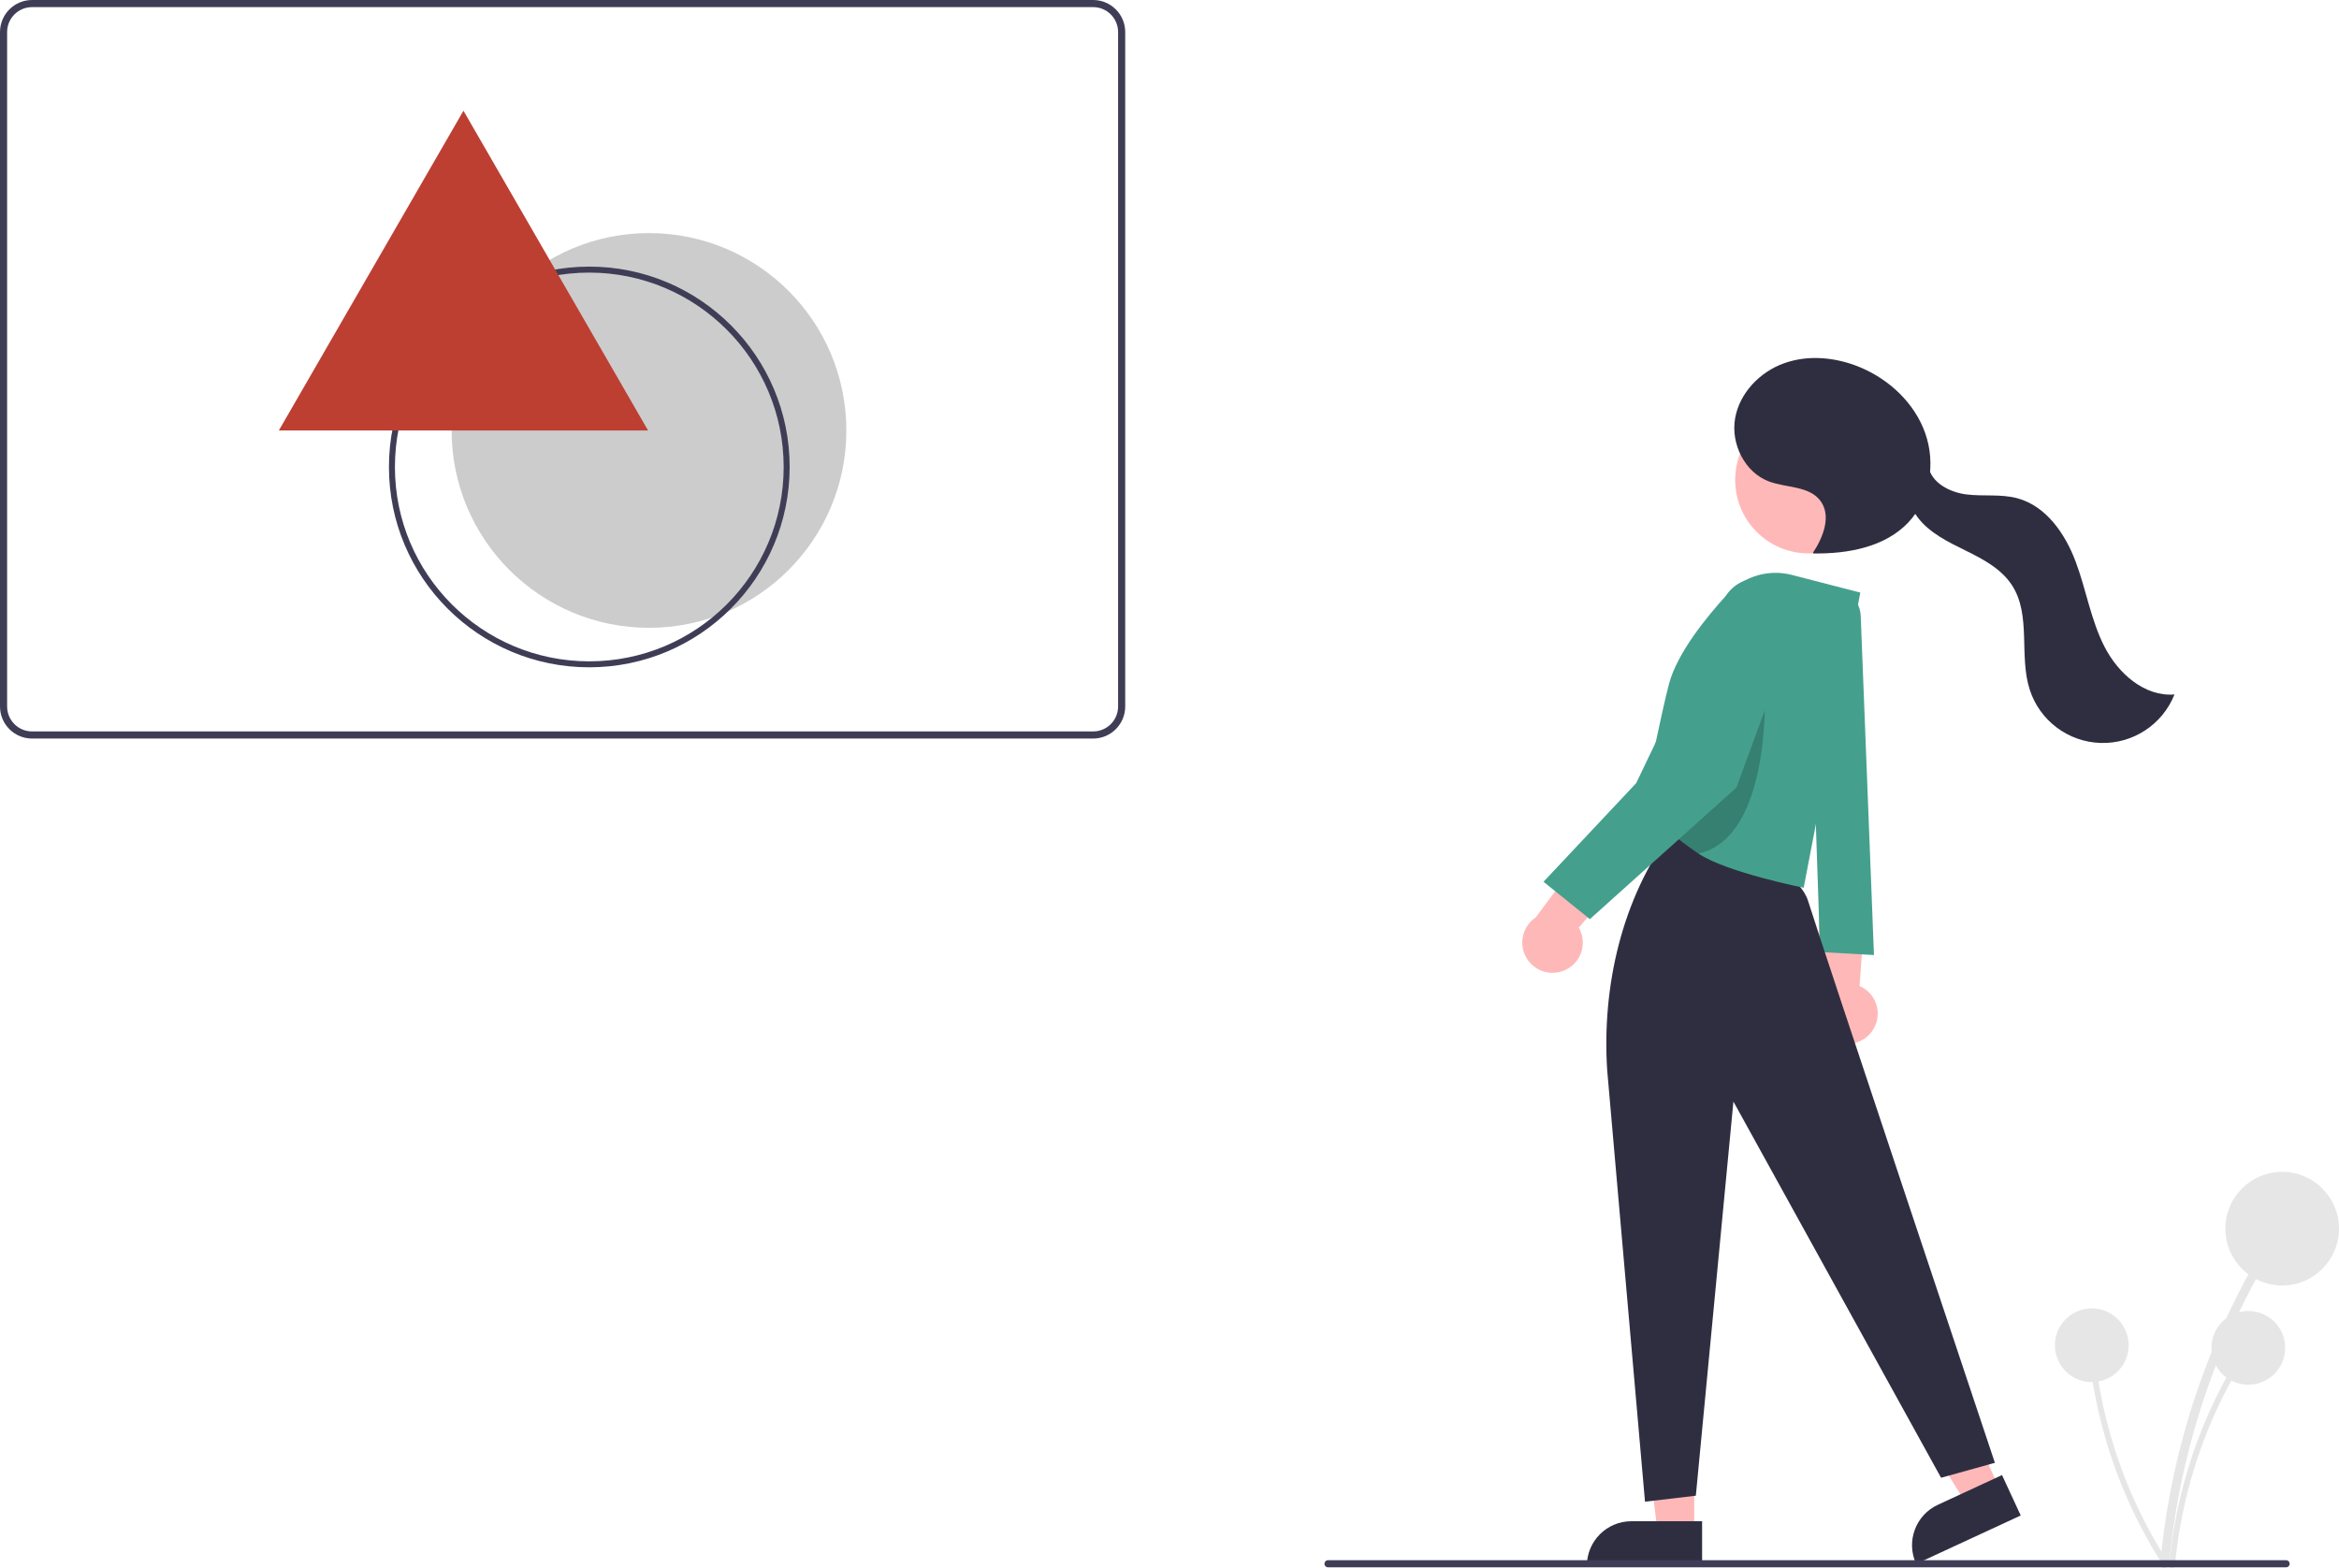
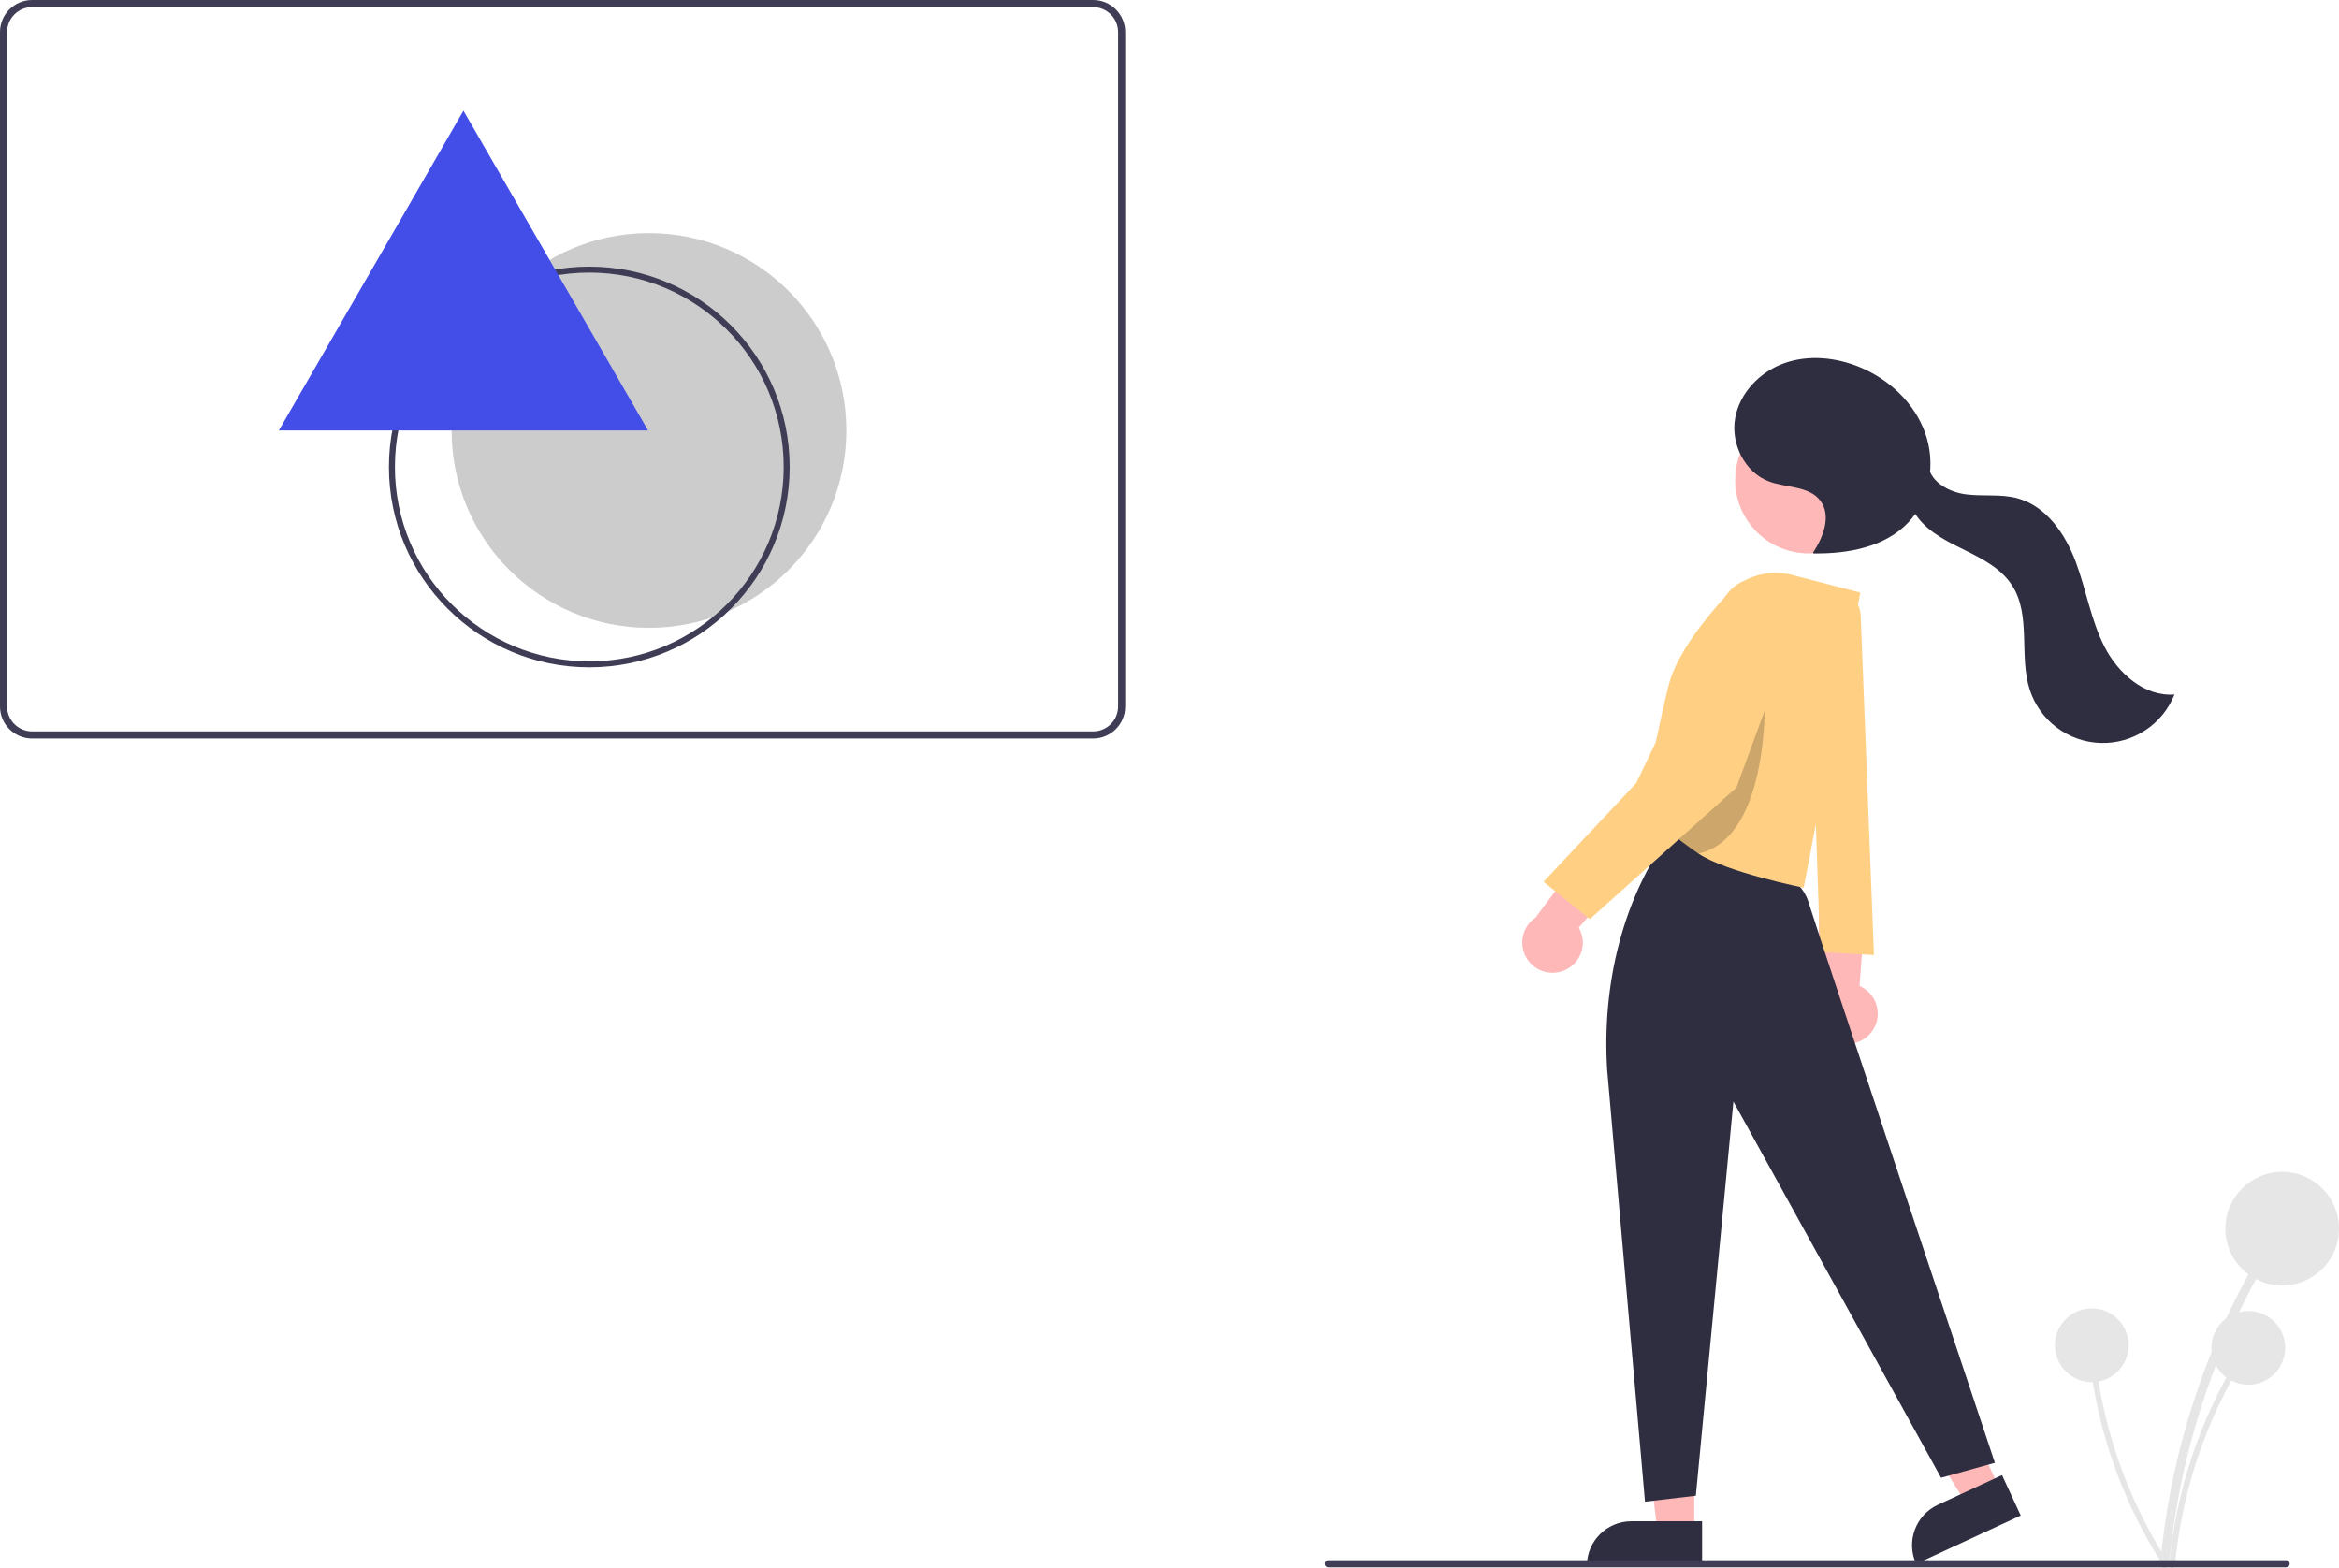
- <svg xmlns="http://www.w3.org/2000/svg" id="fad6bd40-d7a1-475a-8cb8-f1a0445f95b8" data-name="Layer 1" width="782.128" height="524.326" viewBox="0 0 782.128 524.326">
-   <path d="M574.476,434.808H219.652A10.728,10.728,0,0,1,208.936,424.092V198.553A10.728,10.728,0,0,1,219.652,187.837H574.476a10.728,10.728,0,0,1,10.716,10.716V424.092A10.728,10.728,0,0,1,574.476,434.808ZM219.652,190.218a8.345,8.345,0,0,0-8.335,8.335V424.092a8.345,8.345,0,0,0,8.335,8.335H574.476a8.345,8.345,0,0,0,8.335-8.335V198.553a8.345,8.345,0,0,0-8.335-8.335Z" transform="translate(-208.936 -187.837)" fill="#3f3d56" />
-   <circle cx="217.012" cy="143.945" r="65.998" fill="#ccc" />
-   <path d="M934.286,710.726a246.302,246.302,0,0,1,20.385-77.735q4.601-10.278,10.127-20.103c.947-1.685-1.644-3.199-2.59-1.514a249.707,249.707,0,0,0-27.786,76.655q-2.086,11.269-3.136,22.696c-.178,1.922,2.823,1.909,3,0Z" transform="translate(-208.936 -187.837)" fill="#e6e6e6" />
-   <circle cx="763.128" cy="410.863" r="19" fill="#e6e6e6" />
-   <path d="M936.229,711.231a159.788,159.788,0,0,1,13.225-50.43q2.985-6.668,6.57-13.042a.974.974,0,0,0-1.681-.982,161.997,161.997,0,0,0-18.026,49.73q-1.353,7.31-2.034,14.724c-.115,1.247,1.832,1.239,1.946,0Z" transform="translate(-208.936 -187.837)" fill="#e6e6e6" />
-   <circle cx="751.802" cy="450.717" r="12.326" fill="#e6e6e6" />
-   <path d="M933.773,710.067a159.787,159.787,0,0,1-20.59-47.897q-1.748-7.093-2.841-14.324a.974.974,0,0,0-1.929.259,161.997,161.997,0,0,0,16.374,50.298q3.429,6.597,7.452,12.861c.676,1.054,2.206-.15,1.535-1.197Z" transform="translate(-208.936 -187.837)" fill="#e6e6e6" />
-   <circle cx="699.461" cy="449.852" r="12.326" fill="#e6e6e6" />
-   <path d="M835.164,532.328a10.056,10.056,0,0,0-4.418-14.773l2.591-35.641-16.203,9.072.024,32.454a10.11,10.11,0,0,0,18.006,8.887Z" transform="translate(-208.936 -187.837)" fill="#ffb8b8" />
-   <path d="M831.134,393.782l4.43,113.418-18-1-4-119,3.796-1.786A9.665,9.665,0,0,1,831.134,393.782Z" transform="translate(-208.936 -187.837)" fill="#44a08d" />
-   <polygon points="566.53 512.201 554.271 512.201 548.438 464.913 566.532 464.913 566.53 512.201" fill="#ffb8b8" />
-   <path d="M545.513,508.698h23.644a0,0,0,0,1,0,0V523.585a0,0,0,0,1,0,0H530.626a0,0,0,0,1,0,0v0A14.887,14.887,0,0,1,545.513,508.698Z" fill="#2f2e41" />
-   <polygon points="668.533 497.55 657.408 502.7 632.247 462.239 648.668 454.637 668.533 497.55" fill="#ffb8b8" />
-   <path d="M859.647,688.509h23.644a0,0,0,0,1,0,0v14.887a0,0,0,0,1,0,0H844.761a0,0,0,0,1,0,0v0A14.887,14.887,0,0,1,859.647,688.509Z" transform="translate(-421.3652 239.5361) rotate(-24.84116)" fill="#2f2e41" />
-   <path d="M746.356,545.711,759,690l17-2,12.564-131.8L858,682l18-5s-57.936-173.3-62.436-187.8c-4.933-15.895-44-22-44-22l-1.5-1.5C751.277,488.298,744.553,517.619,746.356,545.711Z" transform="translate(-208.936 -187.837)" fill="#2f2e41" />
-   <circle cx="604.777" cy="160.498" r="24.561" fill="#ffb8b8" />
-   <path d="M831,386l-18.936,98.7S786.124,479.52,776.884,473.28c-3.66-2.48-6.98-5.04-9.78-7.36a121.272,121.272,0,0,1-9.04-8.22s6.64-32.61,9.01-41.34c2.752-10.112,12.193-21.891,19.547-29.918a21.745,21.745,0,0,1,21.474-6.356Z" transform="translate(-208.936 -187.837)" fill="#44a08d" />
-   <path d="M776.884,473.28c-3.66-2.48-6.98-5.04-9.78-7.36,1.01-14.94,23.02-46.22,31.94-46.22C799.044,419.7,801.154,467.91,776.884,473.28Z" transform="translate(-208.936 -187.837)" opacity="0.2" />
-   <path d="M731.58,512.517a10.056,10.056,0,0,0,5.277-14.488l23.359-27.043-18.414-2.397-19.359,26.048A10.11,10.11,0,0,0,731.58,512.517Z" transform="translate(-208.936 -187.837)" fill="#ffb8b8" />
-   <path d="M796.886,381.225a16.322,16.322,0,0,0-3.026.347,12.495,12.495,0,0,0-8.918,7.8L756.064,449.7l-31,33,15.5,12.5,49-44,19.576-53.282A12.754,12.754,0,0,0,796.886,381.225Z" transform="translate(-208.936 -187.837)" fill="#44a08d" />
-   <path d="M815.167,372.67c3.496-5.232,6.254-12.488,2.406-17.466-3.799-4.914-11.292-4.19-17.111-6.365-8.104-3.029-12.804-12.549-11.338-21.076s8.31-15.594,16.464-18.486,17.348-1.951,25.333,1.379c9.829,4.1,18.261,12.03,21.797,22.076s1.646,22.108-5.689,29.83c-7.864,8.278-20.206,10.485-31.623,10.351" transform="translate(-208.936 -187.837)" fill="#2f2e41" />
-   <path d="M853.736,343.71c1.001,5.591,7.134,8.766,12.771,9.464s11.468-.197,16.955,1.269c9.674,2.584,16.055,11.888,19.567,21.265s5.069,19.498,9.633,28.412,13.411,16.771,23.389,15.938a25.732,25.732,0,0,1-48.394-1.569c-3.666-11.317.542-24.813-5.868-34.834-3.547-5.545-9.673-8.807-15.579-11.713s-12.106-5.889-16.066-11.148-4.751-13.563.129-17.981" transform="translate(-208.936 -187.837)" fill="#2f2e41" />
-   <path d="M973.339,711.948h-320.294a1.191,1.191,0,1,1,0-2.381h320.294a1.191,1.191,0,1,1,0,2.381Z" transform="translate(-208.936 -187.837)" fill="#3f3d56" />
-   <path d="M405.989,410.989a66.998,66.998,0,1,1,66.999-66.999A67.074,67.074,0,0,1,405.989,410.989Zm0-131.997a64.998,64.998,0,1,0,64.999,64.998A65.072,65.072,0,0,0,405.989,278.993Z" transform="translate(-208.936 -187.837)" fill="#3f3d56" />
-   <polygon points="154.974 37.028 93.245 143.945 216.703 143.945 154.974 37.028 93.245 143.945 216.703 143.945 154.974 37.028" fill="#bd3f32" />
+ <svg xmlns="http://www.w3.org/2000/svg" width="782.128" height="524.326" viewBox="0 0 782.128 524.326">
+   <g id="explore_ill" transform="translate(0 0)">
+     <path id="Path_1" data-name="Path 1" d="M574.476,434.808H219.652a10.728,10.728,0,0,1-10.716-10.716V198.553a10.728,10.728,0,0,1,10.716-10.716H574.476a10.728,10.728,0,0,1,10.716,10.716V424.092A10.728,10.728,0,0,1,574.476,434.808ZM219.652,190.218a8.345,8.345,0,0,0-8.335,8.335V424.092a8.345,8.345,0,0,0,8.335,8.335H574.476a8.345,8.345,0,0,0,8.335-8.335V198.553a8.345,8.345,0,0,0-8.335-8.335Z" transform="translate(-208.936 -187.837)" fill="#3f3d56" />
+     <circle id="Ellipse_1" data-name="Ellipse 1" cx="65.998" cy="65.998" r="65.998" transform="translate(151.014 77.947)" fill="#ccc" />
+     <path id="Path_2" data-name="Path 2" d="M934.286,710.726a246.3,246.3,0,0,1,20.385-77.735q4.6-10.278,10.128-20.1c.947-1.685-1.644-3.2-2.59-1.514a249.709,249.709,0,0,0-27.786,76.655q-2.086,11.268-3.136,22.7c-.178,1.922,2.823,1.909,3,0Z" transform="translate(-208.936 -187.837)" fill="#e6e6e6" />
+     <circle id="Ellipse_2" data-name="Ellipse 2" cx="19" cy="19" r="19" transform="translate(744.128 391.863)" fill="#e6e6e6" />
+     <path id="Path_3" data-name="Path 3" d="M936.229,711.231a159.789,159.789,0,0,1,13.225-50.43q2.985-6.667,6.57-13.041a.974.974,0,0,0-1.681-.982,162,162,0,0,0-18.026,49.73q-1.353,7.31-2.034,14.724c-.115,1.247,1.832,1.239,1.946,0Z" transform="translate(-208.936 -187.837)" fill="#e6e6e6" />
+     <circle id="Ellipse_3" data-name="Ellipse 3" cx="12.326" cy="12.326" r="12.326" transform="translate(739.476 438.391)" fill="#e6e6e6" />
+     <path id="Path_4" data-name="Path 4" d="M933.773,710.067a159.785,159.785,0,0,1-20.59-47.9q-1.748-7.093-2.841-14.324a.974.974,0,0,0-1.929.259,162,162,0,0,0,16.374,50.3q3.429,6.6,7.452,12.861c.676,1.054,2.206-.15,1.535-1.2Z" transform="translate(-208.936 -187.837)" fill="#e6e6e6" />
+     <circle id="Ellipse_4" data-name="Ellipse 4" cx="12.326" cy="12.326" r="12.326" transform="translate(687.135 437.526)" fill="#e6e6e6" />
+     <path id="Path_5" data-name="Path 5" d="M835.164,532.328a10.056,10.056,0,0,0-4.418-14.773l2.591-35.641-16.2,9.072.024,32.454a10.11,10.11,0,0,0,18.006,8.887Z" transform="translate(-208.936 -187.837)" fill="#ffb8b8" />
+     <path id="Path_6" data-name="Path 6" d="M831.134,393.782l4.43,113.418-18-1-4-119,3.8-1.786a9.665,9.665,0,0,1,13.774,8.368Z" transform="translate(-208.936 -187.837)" fill="#ffd084" />
+     <path id="Path_7" data-name="Path 7" d="M566.53,512.2H554.271l-5.833-47.288h18.094Z" fill="#ffb8b8" />
+     <path id="Path_8" data-name="Path 8" d="M545.513,508.7h23.644v14.886h-38.53A14.887,14.887,0,0,1,545.512,508.7Z" fill="#2f2e41" />
+     <path id="Path_9" data-name="Path 9" d="M668.533,497.55l-11.125,5.15-25.161-40.461,16.421-7.6Z" fill="#ffb8b8" />
+     <path id="Path_10" data-name="Path 10" d="M859.647,688.509h23.644V703.4h-38.53A14.887,14.887,0,0,1,859.647,688.509Z" transform="translate(-421.365 239.536) rotate(-24.841)" fill="#2f2e41" />
+     <path id="Path_11" data-name="Path 11" d="M746.356,545.711,759,690l17-2,12.564-131.8L858,682l18-5s-57.936-173.3-62.436-187.8c-4.933-15.9-44-22-44-22l-1.5-1.5C751.277,488.3,744.553,517.619,746.356,545.711Z" transform="translate(-208.936 -187.837)" fill="#2f2e41" />
+     <circle id="Ellipse_5" data-name="Ellipse 5" cx="24.561" cy="24.561" r="24.561" transform="translate(580.216 135.937)" fill="#ffb8b8" />
+     <path id="Path_12" data-name="Path 12" d="M831,386l-18.936,98.7s-25.94-5.18-35.18-11.42c-3.66-2.48-6.98-5.04-9.78-7.36a121.262,121.262,0,0,1-9.04-8.22s6.64-32.61,9.01-41.34c2.752-10.112,12.193-21.891,19.547-29.918a21.745,21.745,0,0,1,21.474-6.356Z" transform="translate(-208.936 -187.837)" fill="#ffd084" />
+     <path id="Path_13" data-name="Path 13" d="M776.884,473.28c-3.66-2.48-6.98-5.04-9.78-7.36,1.01-14.94,23.02-46.22,31.94-46.22C799.044,419.7,801.154,467.91,776.884,473.28Z" transform="translate(-208.936 -187.837)" opacity="0.2" />
+     <path id="Path_14" data-name="Path 14" d="M731.58,512.517a10.056,10.056,0,0,0,5.277-14.488l23.359-27.043-18.414-2.4-19.359,26.048a10.11,10.11,0,0,0,9.137,17.88Z" transform="translate(-208.936 -187.837)" fill="#ffb8b8" />
+     <path id="Path_15" data-name="Path 15" d="M796.886,381.225a16.32,16.32,0,0,0-3.026.347,12.5,12.5,0,0,0-8.918,7.8L756.064,449.7l-31,33,15.5,12.5,49-44,19.576-53.281a12.754,12.754,0,0,0-12.254-16.694Z" transform="translate(-208.936 -187.837)" fill="#ffd084" />
+     <path id="Path_16" data-name="Path 16" d="M815.167,372.67c3.5-5.232,6.254-12.488,2.406-17.466-3.8-4.914-11.292-4.19-17.11-6.365-8.1-3.029-12.8-12.549-11.338-21.076s8.31-15.594,16.464-18.486,17.348-1.951,25.333,1.379c9.829,4.1,18.261,12.03,21.8,22.076s1.646,22.108-5.689,29.83c-7.864,8.278-20.206,10.484-31.623,10.351" transform="translate(-208.936 -187.837)" fill="#2f2e41" />
+     <path id="Path_17" data-name="Path 17" d="M853.736,343.71c1,5.591,7.134,8.766,12.771,9.464s11.468-.2,16.955,1.269c9.674,2.584,16.055,11.888,19.567,21.266s5.07,19.5,9.633,28.412,13.411,16.771,23.389,15.938a25.732,25.732,0,0,1-48.394-1.569c-3.666-11.317.542-24.813-5.868-34.833-3.547-5.545-9.673-8.807-15.579-11.713s-12.106-5.889-16.066-11.148-4.751-13.563.129-17.981" transform="translate(-208.936 -187.837)" fill="#2f2e41" />
+     <path id="Path_18" data-name="Path 18" d="M973.339,711.948H653.045a1.191,1.191,0,0,1,0-2.381H973.339a1.191,1.191,0,1,1,0,2.381Z" transform="translate(-208.936 -187.837)" fill="#3f3d56" />
+     <path id="Path_19" data-name="Path 19" d="M405.989,410.989a67,67,0,1,1,67-67,67,67,0,0,1-67,67Zm0-132a65,65,0,1,0,65,65,65,65,0,0,0-65-65Z" transform="translate(-208.936 -187.837)" fill="#3f3d56" />
+     <path id="Path_20" data-name="Path 20" d="M154.974,37.028,93.245,143.945H216.7L154.974,37.028,93.245,143.945H216.7Z" fill="#434ee8" />
+   </g>
</svg>
